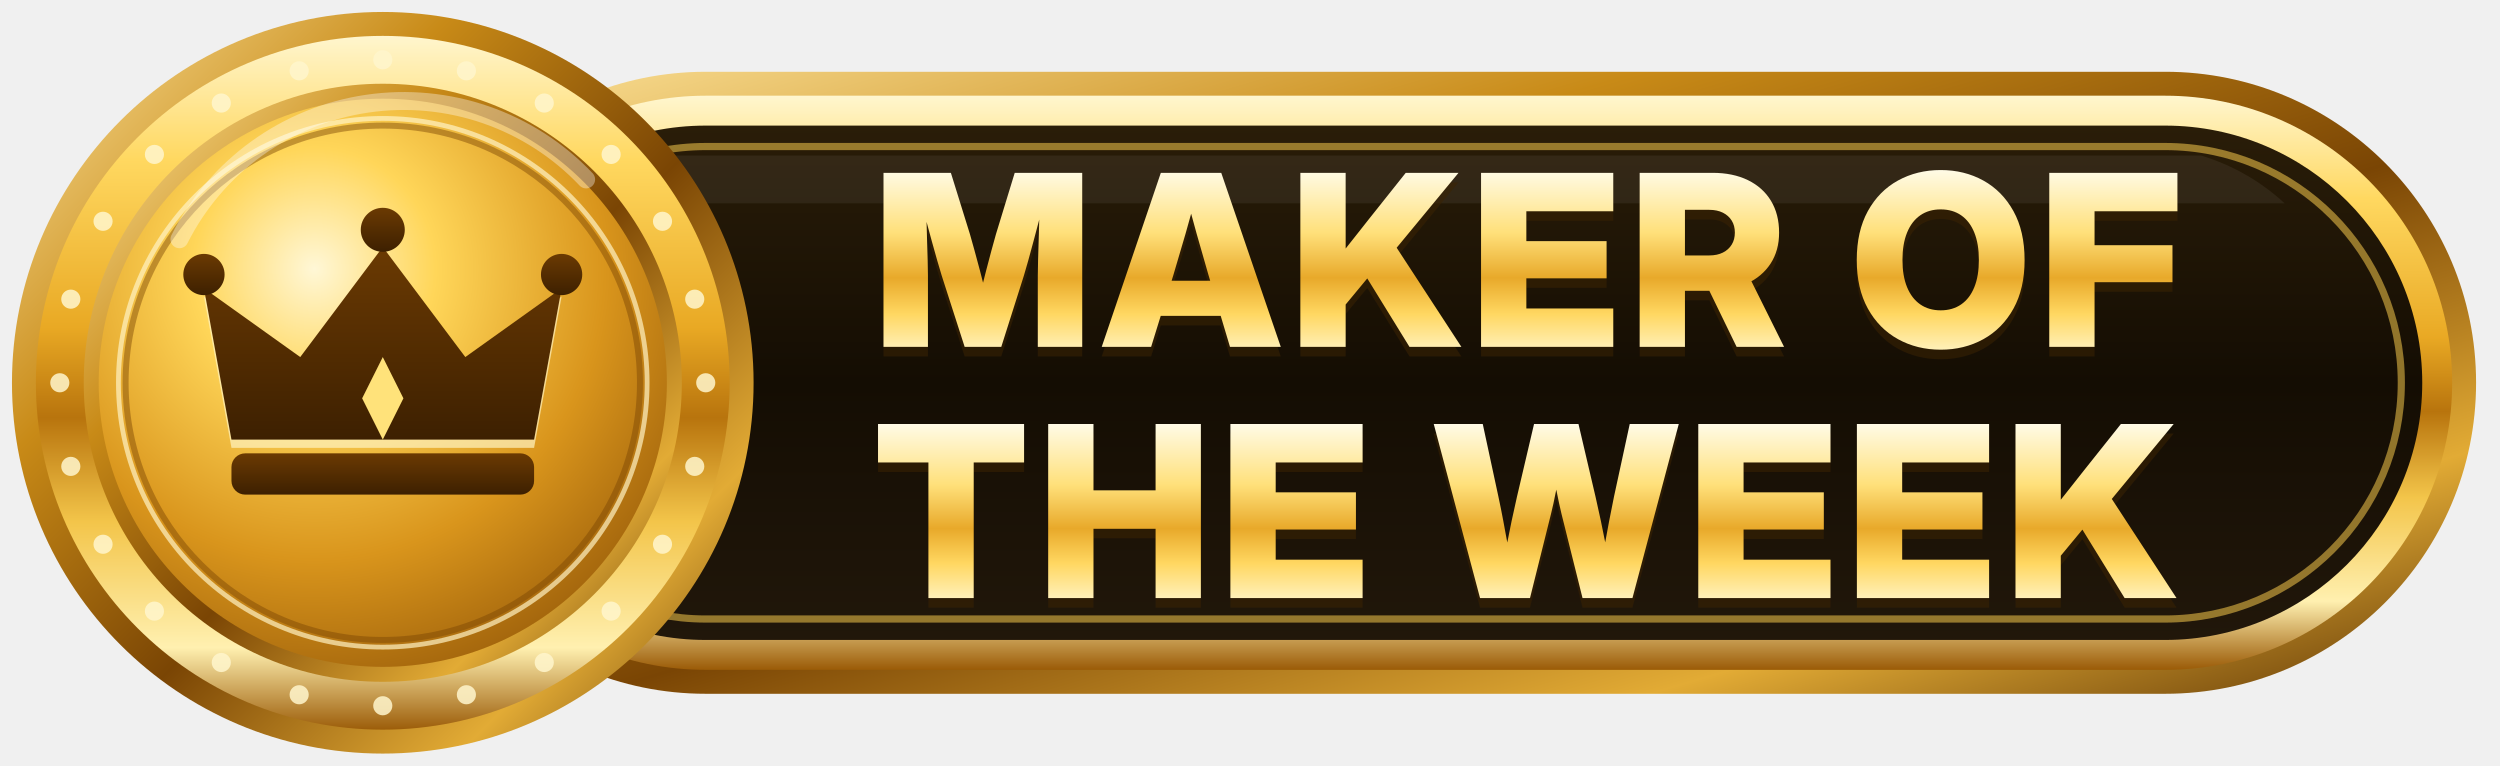
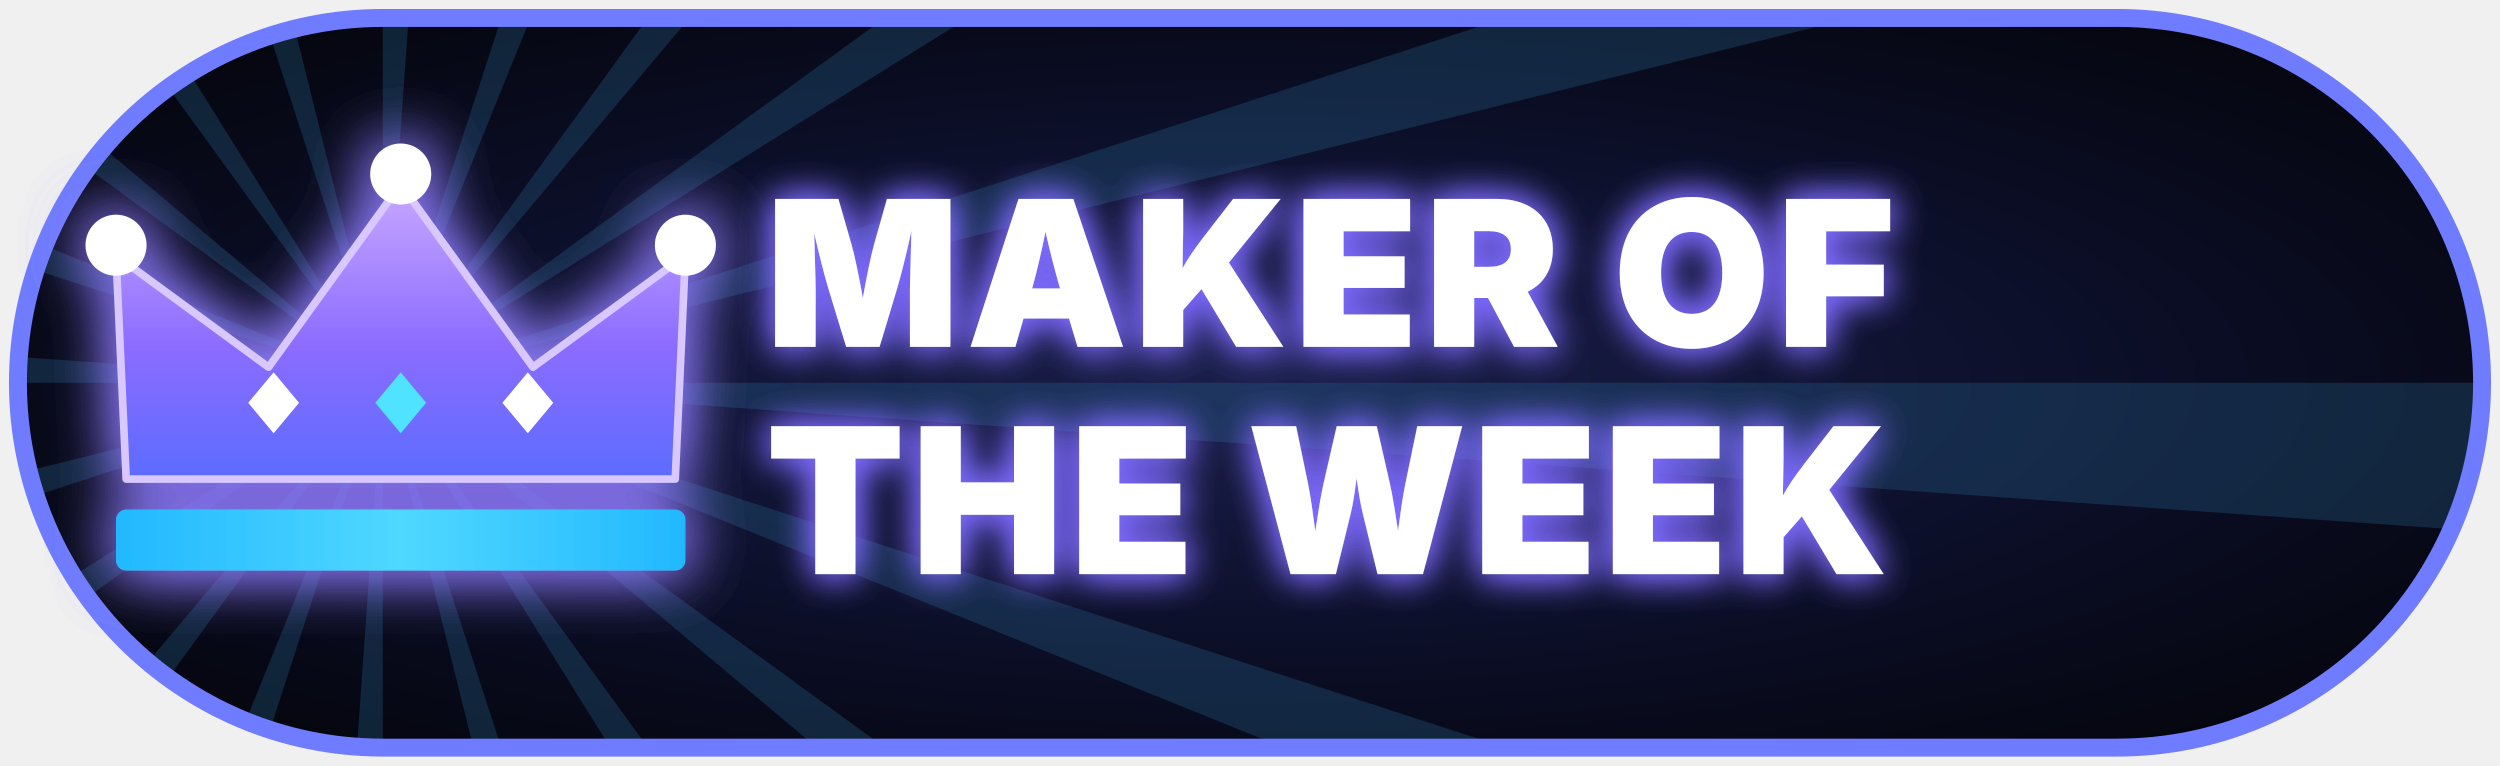
<svg xmlns="http://www.w3.org/2000/svg" viewBox="0 0 418 128" width="418" height="128" role="img" aria-label="Maker of the Week, Digital Underground official badge">
  <defs>
-     <linearGradient id="g" x1="0" y1="0" x2="0" y2="1">
-       <stop offset="0" stop-color="#fff6cf" />
-       <stop offset=".18" stop-color="#ffd860" />
-       <stop offset=".42" stop-color="#e9a924" />
-       <stop offset=".55" stop-color="#b8740d" />
-       <stop offset=".7" stop-color="#f3c54a" />
-       <stop offset=".88" stop-color="#fff0b0" />
-       <stop offset="1" stop-color="#9a5a06" />
+     <linearGradient id="cg" x1="0" y1="0" x2="0" y2="1">
+       <stop offset="0" stop-color="#c9a8ff" />
+       <stop offset=".55" stop-color="#8b6cff" />
+       <stop offset="1" stop-color="#5b6cff" />
    </linearGradient>
-     <linearGradient id="gd" x1="0" y1="0" x2="1" y2="1">
-       <stop offset="0" stop-color="#ffe8a3" />
-       <stop offset=".3" stop-color="#c88a17" />
-       <stop offset=".55" stop-color="#7a4504" />
-       <stop offset=".8" stop-color="#e2ab35" />
-       <stop offset="1" stop-color="#5c3303" />
+     <linearGradient id="band" x1="0" y1="0" x2="1" y2="0">
+       <stop offset="0" stop-color="#22b8ff" />
+       <stop offset=".5" stop-color="#4fd8ff" />
+       <stop offset="1" stop-color="#22b8ff" />
    </linearGradient>
-     <radialGradient id="disc" cx=".38" cy=".3" r=".85">
-       <stop offset="0" stop-color="#fff7d6" />
-       <stop offset=".25" stop-color="#ffd659" />
-       <stop offset=".6" stop-color="#d9951c" />
-       <stop offset="1" stop-color="#8a4f05" />
+     <radialGradient id="bg" cx=".5" cy=".5" r=".6">
+       <stop offset="0" stop-color="#1a1f4a" />
+       <stop offset=".6" stop-color="#0b0e26" />
+       <stop offset="1" stop-color="#05060f" />
    </radialGradient>
-     <linearGradient id="plq" x1="0" y1="0" x2="0" y2="1">
-       <stop offset="0" stop-color="#2a1d08" />
-       <stop offset=".5" stop-color="#140d03" />
-       <stop offset="1" stop-color="#21170a" />
-     </linearGradient>
-     <linearGradient id="txt" x1="0" y1="0" x2="0" y2="1">
-       <stop offset="0" stop-color="#fffbe6" />
-       <stop offset=".35" stop-color="#ffe07a" />
-       <stop offset=".6" stop-color="#e8a92a" />
-       <stop offset=".8" stop-color="#ffd761" />
-       <stop offset="1" stop-color="#fff0b8" />
-     </linearGradient>
-     <linearGradient id="cr" x1="0" y1="0" x2="0" y2="1">
-       <stop offset="0" stop-color="#6b3a02" />
-       <stop offset="1" stop-color="#3d2001" />
-     </linearGradient>
+     <filter id="glow" x="-50%" y="-50%" width="200%" height="200%">
+       <feGaussianBlur stdDeviation="6" result="b" />
+       <feFlood flood-color="#8f7bff" flood-opacity=".9" />
+       <feComposite in2="b" operator="in" result="c" />
+       <feMerge>
+         <feMergeNode in="c" />
+         <feMergeNode in="c" />
+         <feMergeNode in="SourceGraphic" />
+       </feMerge>
+     </filter>
+     <filter id="tglow" x="-20%" y="-50%" width="140%" height="200%">
+       <feGaussianBlur stdDeviation="3" result="b" />
+       <feFlood flood-color="#7d6bff" />
+       <feComposite in2="b" operator="in" result="c" />
+       <feMerge>
+         <feMergeNode in="c" />
+         <feMergeNode in="c" />
+         <feMergeNode in="SourceGraphic" />
+       </feMerge>
+     </filter>
  </defs>
-   <rect x="66" y="12" width="348" height="104" rx="52" fill="url(#gd)" />
-   <rect x="70" y="16" width="340" height="96" rx="48" fill="url(#g)" />
-   <rect x="75" y="21" width="330" height="86" rx="43" fill="url(#plq)" />
-   <rect x="78.5" y="24.5" width="323" height="79" rx="39.5" fill="none" stroke="#f5c84c" stroke-opacity=".55" stroke-width="1.2" />
-   <path d="M90,26 H368 a36,36 0 0 1 14,8 H96 Z" fill="#fff" fill-opacity=".06" />
-   <g fill="#3a2202" opacity=".55" transform="translate(0,1.6)">
-     <path d="M147.722 58.0V28.898H158.987L162.176 39.162Q162.498 40.269 162.936 41.866Q163.373 43.462 163.839 45.215Q164.305 46.967 164.697 48.561Q165.089 50.154 165.336 51.253H163.401Q163.648 50.154 164.039 48.561Q164.43 46.967 164.887 45.215Q165.344 43.462 165.773 41.866Q166.202 40.269 166.522 39.162L169.662 28.898H180.947V58.0H173.52V46.075Q173.52 45.086 173.564 43.565Q173.608 42.044 173.663 40.258Q173.718 38.472 173.764 36.641Q173.811 34.809 173.813 33.2H174.68Q174.26 34.842 173.774 36.673Q173.288 38.503 172.817 40.28Q172.345 42.058 171.925 43.561Q171.505 45.065 171.197 46.075L167.413 58.0H161.291L157.45 46.075Q157.142 45.065 156.704 43.561Q156.265 42.058 155.784 40.28Q155.302 38.503 154.805 36.673Q154.309 34.842 153.867 33.2H154.858Q154.863 34.809 154.908 36.641Q154.953 38.472 155.008 40.258Q155.063 42.044 155.107 43.565Q155.152 45.086 155.152 46.075V58.0ZM184.207 58.0 194.09 28.898H204.193L214.148 58.0H205.654L202.05 45.961Q201.049 42.521 200.082 39.099Q199.116 35.677 198.152 31.838H200.199Q199.202 35.677 198.218 39.099Q197.234 42.521 196.196 45.961L192.468 58.0ZM191.284 52.809V46.934H207.088V52.809ZM222.984 53.341V44.108Q223.965 42.855 224.955 41.605Q225.945 40.355 226.927 39.113Q227.909 37.871 228.893 36.62L235.04 28.898H243.865L231.666 43.67H230.992ZM217.421 58.0V28.898H224.993V35.615V43.729V47.321V58.0ZM235.666 58.0 228.213 45.912 232.736 40.216 244.346 58.0ZM247.632 58.0V28.898H269.738V35.323H255.204V40.315H268.622V46.534H255.204V51.575H269.738V58.0ZM274.152 58.0V28.898H286.327Q289.752 28.898 292.253 30.119Q294.753 31.339 296.109 33.579Q297.465 35.82 297.465 38.895Q297.465 41.885 296.048 44.066Q294.631 46.248 292.045 47.434Q289.459 48.62 285.916 48.62H278.786V42.71H285.785Q287.109 42.71 288.066 42.232Q289.023 41.753 289.546 40.894Q290.07 40.034 290.07 38.895Q290.07 37.737 289.545 36.888Q289.02 36.04 288.064 35.561Q287.107 35.083 285.78 35.083H281.723V58.0ZM290.363 58.0 283.951 44.811H291.734L298.298 58.0ZM324.48 58.469Q320.529 58.469 317.343 56.707Q314.157 54.945 312.303 51.591Q310.449 48.237 310.449 43.469Q310.449 38.662 312.303 35.299Q314.157 31.936 317.343 30.183Q320.529 28.43 324.48 28.43Q328.433 28.43 331.609 30.183Q334.785 31.936 336.648 35.299Q338.51 38.662 338.51 43.469Q338.51 48.254 336.648 51.608Q334.785 54.963 331.609 56.716Q328.433 58.469 324.48 58.469ZM324.48 51.887Q326.48 51.887 327.914 50.891Q329.348 49.895 330.109 48.008Q330.87 46.121 330.87 43.469Q330.87 40.797 330.109 38.9Q329.348 37.004 327.914 36.007Q326.48 35.011 324.48 35.011Q322.496 35.011 321.063 36.007Q319.629 37.004 318.859 38.9Q318.09 40.797 318.09 43.469Q318.09 46.121 318.859 48.008Q319.629 49.895 321.063 50.891Q322.496 51.887 324.48 51.887ZM342.636 58.0V28.898H364.065V35.323H350.208V41.002H363.237V47.187H350.208V58.0Z" />
-     <path d="M146.805 77.323V70.898H171.225V77.323H162.803V100.0H155.231V77.323ZM175.257 100.0V70.898H182.829V81.988H193.215V70.898H200.787V100.0H193.215V88.413H182.829V100.0ZM205.722 100.0V70.898H227.827V77.323H213.294V82.315H226.712V88.534H213.294V93.575H227.827V100.0ZM247.463 100.0 239.723 70.898H247.918L250.528 83.012Q250.968 85.055 251.352 87.105Q251.735 89.156 252.108 91.198Q252.48 93.241 252.823 95.3H251.123Q251.52 93.241 251.918 91.198Q252.316 89.156 252.744 87.105Q253.172 85.055 253.646 83.012L256.491 70.898H263.923L266.763 83.012Q267.238 85.055 267.666 87.105Q268.095 89.156 268.495 91.198Q268.895 93.241 269.291 95.3H267.567Q267.929 93.241 268.293 91.198Q268.657 89.156 269.052 87.105Q269.446 85.055 269.866 83.012L272.491 70.898H280.691L272.946 100.0H264.599L261.083 85.925Q260.693 84.316 260.254 82.088Q259.814 79.859 259.112 76.738H261.298Q260.595 79.859 260.166 82.088Q259.736 84.316 259.329 85.925L255.815 100.0ZM283.952 100.0V70.898H306.058V77.323H291.524V82.315H304.942V88.534H291.524V93.575H306.058V100.0ZM310.472 100.0V70.898H332.577V77.323H318.044V82.315H331.462V88.534H318.044V93.575H332.577V100.0ZM342.554 95.341V86.108Q343.535 84.855 344.525 83.605Q345.515 82.355 346.497 81.113Q347.48 79.871 348.463 78.62L354.61 70.898H363.435L351.237 85.67H350.563ZM336.991 100.0V70.898H344.563V77.615V85.729V89.321V100.0ZM355.236 100.0 347.784 87.912 352.306 82.216 363.916 100.0Z" />
+   <clipPath id="cl">
+     <rect x="3" y="3" width="412" height="122" rx="61" />
+   </clipPath>
+   <g clip-path="url(#cl)">
+     <rect width="418" height="128" fill="url(#bg)" />
+     <g fill="#2a6f9a" opacity=".28">
+       <path d="M64 64 L564.0 64.0 L562.8 99.3Z" />
+       <path d="M64 64 L539.5 218.5 L527.4 251.7Z" />
+       <path d="M64 64 L468.5 357.9 L446.7 385.7Z" />
+       <path d="M64 64 L357.9 468.5 L328.6 488.3Z" />
+       <path d="M64 64 L218.5 539.5 L184.5 549.3Z" />
+       <path d="M64 64 L64.0 564.0 L28.7 562.8Z" />
+       <path d="M64 64 L-90.5 539.5 L-123.7 527.4Z" />
+       <path d="M64 64 L-229.9 468.5 L-257.7 446.7Z" />
+       <path d="M64 64 L-340.5 357.9 L-360.3 328.6Z" />
+       <path d="M64 64 L-411.5 218.5 L-421.3 184.5Z" />
+       <path d="M64 64 L-436.0 64.0 L-434.8 28.7Z" />
+       <path d="M64 64 L-411.5 -90.5 L-399.4 -123.7Z" />
+       <path d="M64 64 L-340.5 -229.9 L-318.7 -257.7Z" />
+       <path d="M64 64 L-229.9 -340.5 L-200.6 -360.3Z" />
+       <path d="M64 64 L-90.5 -411.5 L-56.5 -421.3Z" />
+       <path d="M64 64 L64.0 -436.0 L99.3 -434.8Z" />
+       <path d="M64 64 L218.5 -411.5 L251.7 -399.4Z" />
+       <path d="M64 64 L357.9 -340.5 L385.7 -318.7Z" />
+       <path d="M64 64 L468.5 -229.9 L488.3 -200.6Z" />
+       <path d="M64 64 L539.5 -90.5 L549.3 -56.5Z" />
+     </g>
  </g>
-   <g fill="url(#txt)">
-     <path d="M147.722 58.0V28.898H158.987L162.176 39.162Q162.498 40.269 162.936 41.866Q163.373 43.462 163.839 45.215Q164.305 46.967 164.697 48.561Q165.089 50.154 165.336 51.253H163.401Q163.648 50.154 164.039 48.561Q164.43 46.967 164.887 45.215Q165.344 43.462 165.773 41.866Q166.202 40.269 166.522 39.162L169.662 28.898H180.947V58.0H173.52V46.075Q173.52 45.086 173.564 43.565Q173.608 42.044 173.663 40.258Q173.718 38.472 173.764 36.641Q173.811 34.809 173.813 33.2H174.68Q174.26 34.842 173.774 36.673Q173.288 38.503 172.817 40.28Q172.345 42.058 171.925 43.561Q171.505 45.065 171.197 46.075L167.413 58.0H161.291L157.45 46.075Q157.142 45.065 156.704 43.561Q156.265 42.058 155.784 40.28Q155.302 38.503 154.805 36.673Q154.309 34.842 153.867 33.2H154.858Q154.863 34.809 154.908 36.641Q154.953 38.472 155.008 40.258Q155.063 42.044 155.107 43.565Q155.152 45.086 155.152 46.075V58.0ZM184.207 58.0 194.09 28.898H204.193L214.148 58.0H205.654L202.05 45.961Q201.049 42.521 200.082 39.099Q199.116 35.677 198.152 31.838H200.199Q199.202 35.677 198.218 39.099Q197.234 42.521 196.196 45.961L192.468 58.0ZM191.284 52.809V46.934H207.088V52.809ZM222.984 53.341V44.108Q223.965 42.855 224.955 41.605Q225.945 40.355 226.927 39.113Q227.909 37.871 228.893 36.62L235.04 28.898H243.865L231.666 43.67H230.992ZM217.421 58.0V28.898H224.993V35.615V43.729V47.321V58.0ZM235.666 58.0 228.213 45.912 232.736 40.216 244.346 58.0ZM247.632 58.0V28.898H269.738V35.323H255.204V40.315H268.622V46.534H255.204V51.575H269.738V58.0ZM274.152 58.0V28.898H286.327Q289.752 28.898 292.253 30.119Q294.753 31.339 296.109 33.579Q297.465 35.82 297.465 38.895Q297.465 41.885 296.048 44.066Q294.631 46.248 292.045 47.434Q289.459 48.62 285.916 48.62H278.786V42.71H285.785Q287.109 42.71 288.066 42.232Q289.023 41.753 289.546 40.894Q290.07 40.034 290.07 38.895Q290.07 37.737 289.545 36.888Q289.02 36.04 288.064 35.561Q287.107 35.083 285.78 35.083H281.723V58.0ZM290.363 58.0 283.951 44.811H291.734L298.298 58.0ZM324.48 58.469Q320.529 58.469 317.343 56.707Q314.157 54.945 312.303 51.591Q310.449 48.237 310.449 43.469Q310.449 38.662 312.303 35.299Q314.157 31.936 317.343 30.183Q320.529 28.43 324.48 28.43Q328.433 28.43 331.609 30.183Q334.785 31.936 336.648 35.299Q338.51 38.662 338.51 43.469Q338.51 48.254 336.648 51.608Q334.785 54.963 331.609 56.716Q328.433 58.469 324.48 58.469ZM324.48 51.887Q326.48 51.887 327.914 50.891Q329.348 49.895 330.109 48.008Q330.87 46.121 330.87 43.469Q330.87 40.797 330.109 38.9Q329.348 37.004 327.914 36.007Q326.48 35.011 324.48 35.011Q322.496 35.011 321.063 36.007Q319.629 37.004 318.859 38.9Q318.09 40.797 318.09 43.469Q318.09 46.121 318.859 48.008Q319.629 49.895 321.063 50.891Q322.496 51.887 324.48 51.887ZM342.636 58.0V28.898H364.065V35.323H350.208V41.002H363.237V47.187H350.208V58.0Z" />
-     <path d="M146.805 77.323V70.898H171.225V77.323H162.803V100.0H155.231V77.323ZM175.257 100.0V70.898H182.829V81.988H193.215V70.898H200.787V100.0H193.215V88.413H182.829V100.0ZM205.722 100.0V70.898H227.827V77.323H213.294V82.315H226.712V88.534H213.294V93.575H227.827V100.0ZM247.463 100.0 239.723 70.898H247.918L250.528 83.012Q250.968 85.055 251.352 87.105Q251.735 89.156 252.108 91.198Q252.48 93.241 252.823 95.3H251.123Q251.52 93.241 251.918 91.198Q252.316 89.156 252.744 87.105Q253.172 85.055 253.646 83.012L256.491 70.898H263.923L266.763 83.012Q267.238 85.055 267.666 87.105Q268.095 89.156 268.495 91.198Q268.895 93.241 269.291 95.3H267.567Q267.929 93.241 268.293 91.198Q268.657 89.156 269.052 87.105Q269.446 85.055 269.866 83.012L272.491 70.898H280.691L272.946 100.0H264.599L261.083 85.925Q260.693 84.316 260.254 82.088Q259.814 79.859 259.112 76.738H261.298Q260.595 79.859 260.166 82.088Q259.736 84.316 259.329 85.925L255.815 100.0ZM283.952 100.0V70.898H306.058V77.323H291.524V82.315H304.942V88.534H291.524V93.575H306.058V100.0ZM310.472 100.0V70.898H332.577V77.323H318.044V82.315H331.462V88.534H318.044V93.575H332.577V100.0ZM342.554 95.341V86.108Q343.535 84.855 344.525 83.605Q345.515 82.355 346.497 81.113Q347.48 79.871 348.463 78.62L354.61 70.898H363.435L351.237 85.67H350.563ZM336.991 100.0V70.898H344.563V77.615V85.729V89.321V100.0ZM355.236 100.0 347.784 87.912 352.306 82.216 363.916 100.0Z" />
+   <rect x="3" y="3" width="412" height="122" rx="61" fill="none" stroke="#6f7cff" stroke-width="3" />
+   <g transform="translate(16,24) scale(0.85)" filter="url(#glow)">
+     <path d="M6 66 L4 22 L34 44 L60 8 L86 44 L116 22 L114 66 Z" fill="url(#cg)" stroke="#d9c8ff" stroke-width="1.5" stroke-linejoin="round" />
+     <circle cx="4" cy="20" r="6" fill="#fff" />
+     <circle cx="60" cy="6" r="6" fill="#fff" />
+     <circle cx="116" cy="20" r="6" fill="#fff" />
+     <path d="M30 51 l5 -6 l5 6 l-5 6z" fill="#fff" />
+     <path d="M60 51 l5 -6 l5 6 l-5 6z" transform="translate(-5 0)" fill="#4fe3ff" />
+     <path d="M80 51 l5 -6 l5 6 l-5 6z" fill="#fff" />
+     <rect x="4" y="72" width="112" height="12" rx="2" fill="url(#band)" />
  </g>
-   <circle cx="64" cy="64" r="62" fill="url(#gd)" />
-   <circle cx="64" cy="64" r="58" fill="url(#g)" />
-   <circle cx="64" cy="64" r="50" fill="url(#gd)" />
-   <circle cx="64" cy="64" r="47.5" fill="url(#disc)" />
-   <circle cx="64" cy="64" r="43" fill="none" stroke="#7a4504" stroke-opacity=".45" stroke-width="1" />
-   <circle cx="64" cy="64" r="44.2" fill="none" stroke="#fff3c4" stroke-opacity=".7" stroke-width=".8" />
-   <g>
-     <circle cx="118.00" cy="64.00" r="1.6" fill="#fff5cc" fill-opacity=".85" />
-     <circle cx="116.16" cy="77.98" r="1.6" fill="#fff5cc" fill-opacity=".85" />
-     <circle cx="110.77" cy="91.00" r="1.6" fill="#fff5cc" fill-opacity=".85" />
-     <circle cx="102.18" cy="102.18" r="1.6" fill="#fff5cc" fill-opacity=".85" />
-     <circle cx="91.00" cy="110.77" r="1.6" fill="#fff5cc" fill-opacity=".85" />
-     <circle cx="77.98" cy="116.16" r="1.6" fill="#fff5cc" fill-opacity=".85" />
-     <circle cx="64.00" cy="118.00" r="1.6" fill="#fff5cc" fill-opacity=".85" />
-     <circle cx="50.02" cy="116.16" r="1.6" fill="#fff5cc" fill-opacity=".85" />
-     <circle cx="37.00" cy="110.77" r="1.6" fill="#fff5cc" fill-opacity=".85" />
-     <circle cx="25.82" cy="102.18" r="1.6" fill="#fff5cc" fill-opacity=".85" />
-     <circle cx="17.23" cy="91.00" r="1.6" fill="#fff5cc" fill-opacity=".85" />
-     <circle cx="11.84" cy="77.98" r="1.6" fill="#fff5cc" fill-opacity=".85" />
-     <circle cx="10.00" cy="64.00" r="1.6" fill="#fff5cc" fill-opacity=".85" />
-     <circle cx="11.84" cy="50.02" r="1.6" fill="#fff5cc" fill-opacity=".85" />
-     <circle cx="17.23" cy="37.00" r="1.6" fill="#fff5cc" fill-opacity=".85" />
-     <circle cx="25.82" cy="25.82" r="1.6" fill="#fff5cc" fill-opacity=".85" />
-     <circle cx="37.00" cy="17.23" r="1.6" fill="#fff5cc" fill-opacity=".85" />
-     <circle cx="50.02" cy="11.84" r="1.6" fill="#fff5cc" fill-opacity=".85" />
-     <circle cx="64.00" cy="10.00" r="1.6" fill="#fff5cc" fill-opacity=".85" />
-     <circle cx="77.98" cy="11.84" r="1.6" fill="#fff5cc" fill-opacity=".85" />
-     <circle cx="91.00" cy="17.23" r="1.6" fill="#fff5cc" fill-opacity=".85" />
-     <circle cx="102.18" cy="25.82" r="1.6" fill="#fff5cc" fill-opacity=".85" />
-     <circle cx="110.77" cy="37.00" r="1.6" fill="#fff5cc" fill-opacity=".85" />
-     <circle cx="116.16" cy="50.02" r="1.6" fill="#fff5cc" fill-opacity=".85" />
-   </g>
-   <g transform="translate(64,62) scale(1.15)">
-     <path d="M-22,10 L-26,-12 L-12,-2 L0,-18 L12,-2 L26,-12 L22,10 Z" fill="#fff3c0" transform="translate(0,1.2)" opacity=".7" />
-     <path d="M-22,10 L-26,-12 L-12,-2 L0,-18 L12,-2 L26,-12 L22,10 Z" fill="url(#cr)" />
-     <rect x="-22" y="12" width="44" height="6" rx="2" fill="url(#cr)" />
-     <circle cx="-26" cy="-14" r="3" fill="url(#cr)" />
-     <circle cx="0" cy="-20.5" r="3.2" fill="url(#cr)" />
-     <circle cx="26" cy="-14" r="3" fill="url(#cr)" />
-     <path d="M0,-2 l3,6 -3,6 -3,-6z" fill="#ffe27a" />
-   </g>
-   <path d="M30,40 A42,42 0 0 1 98,30" fill="none" stroke="#fff" stroke-opacity=".35" stroke-width="3" stroke-linecap="round" />
+   <text x="128" y="58" font-family="Inter,Arial Black,Helvetica,sans-serif" font-weight="900" font-size="34" fill="#fff" text-anchor="start" letter-spacing="1" filter="url(#tglow)">MAKER OF</text>
+   <text x="128" y="96" font-family="Inter,Arial Black,Helvetica,sans-serif" font-weight="900" font-size="34" fill="#fff" text-anchor="start" letter-spacing="1" filter="url(#tglow)">THE WEEK</text>
</svg>
